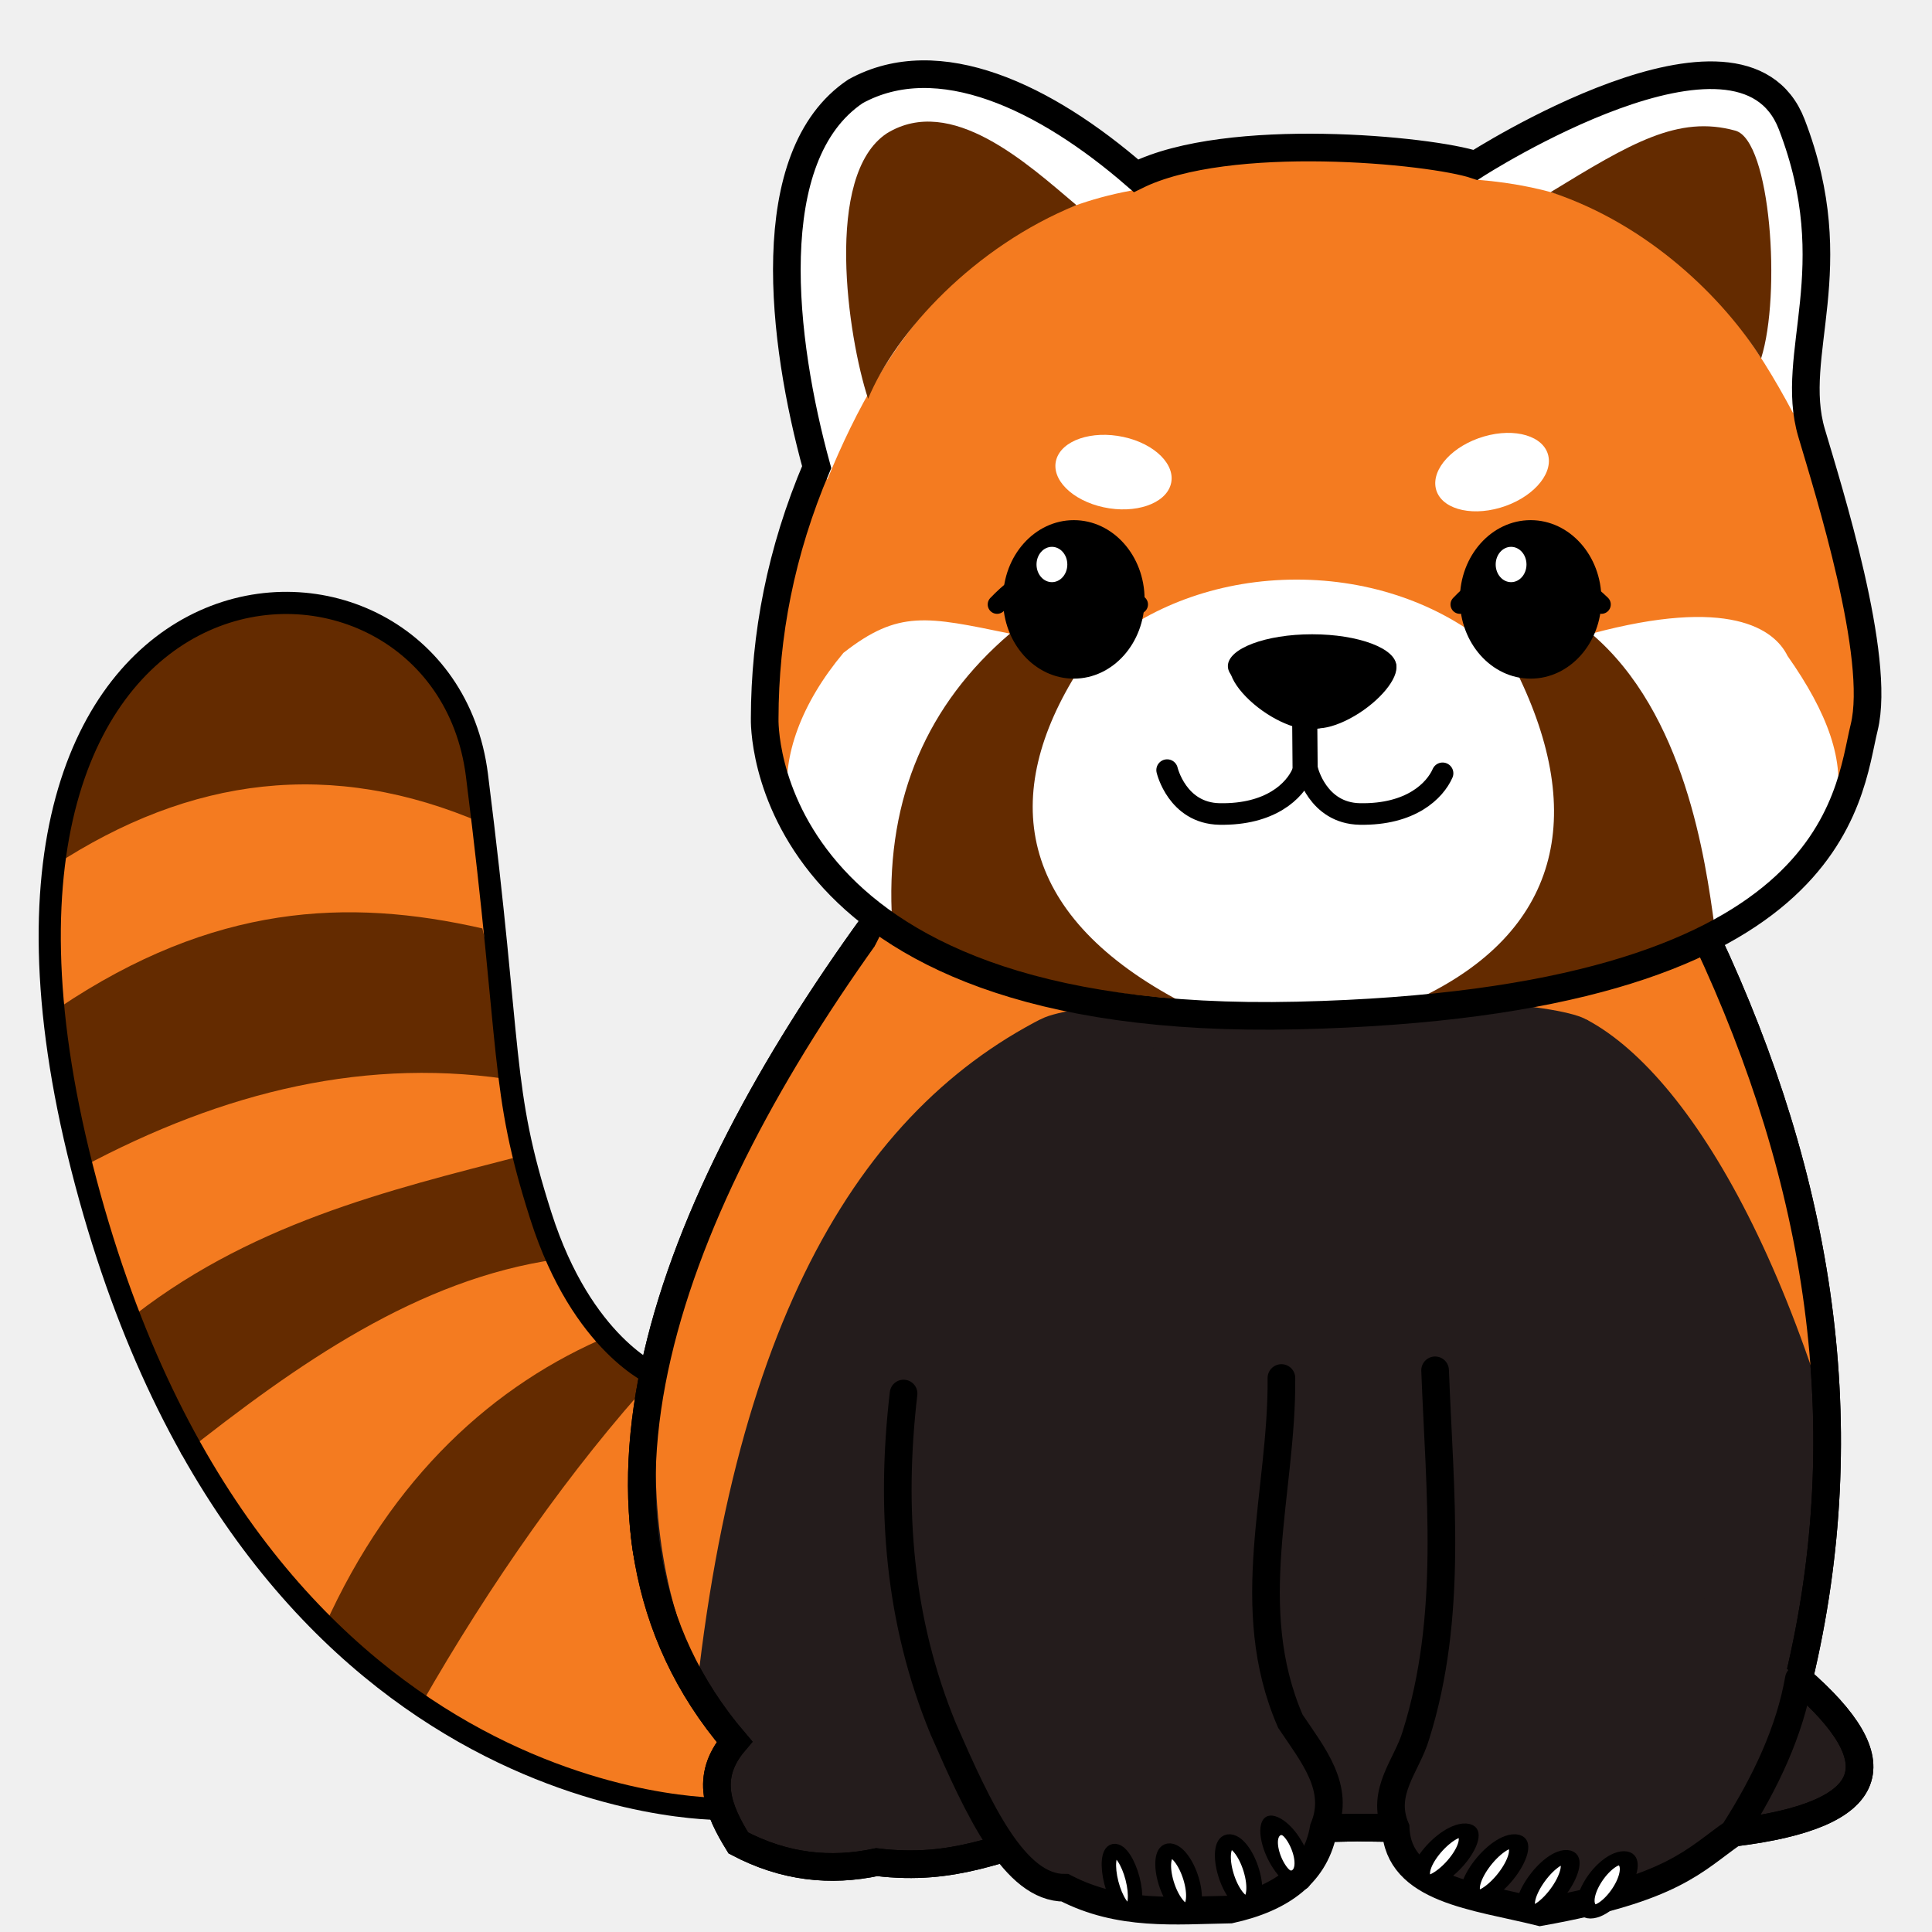
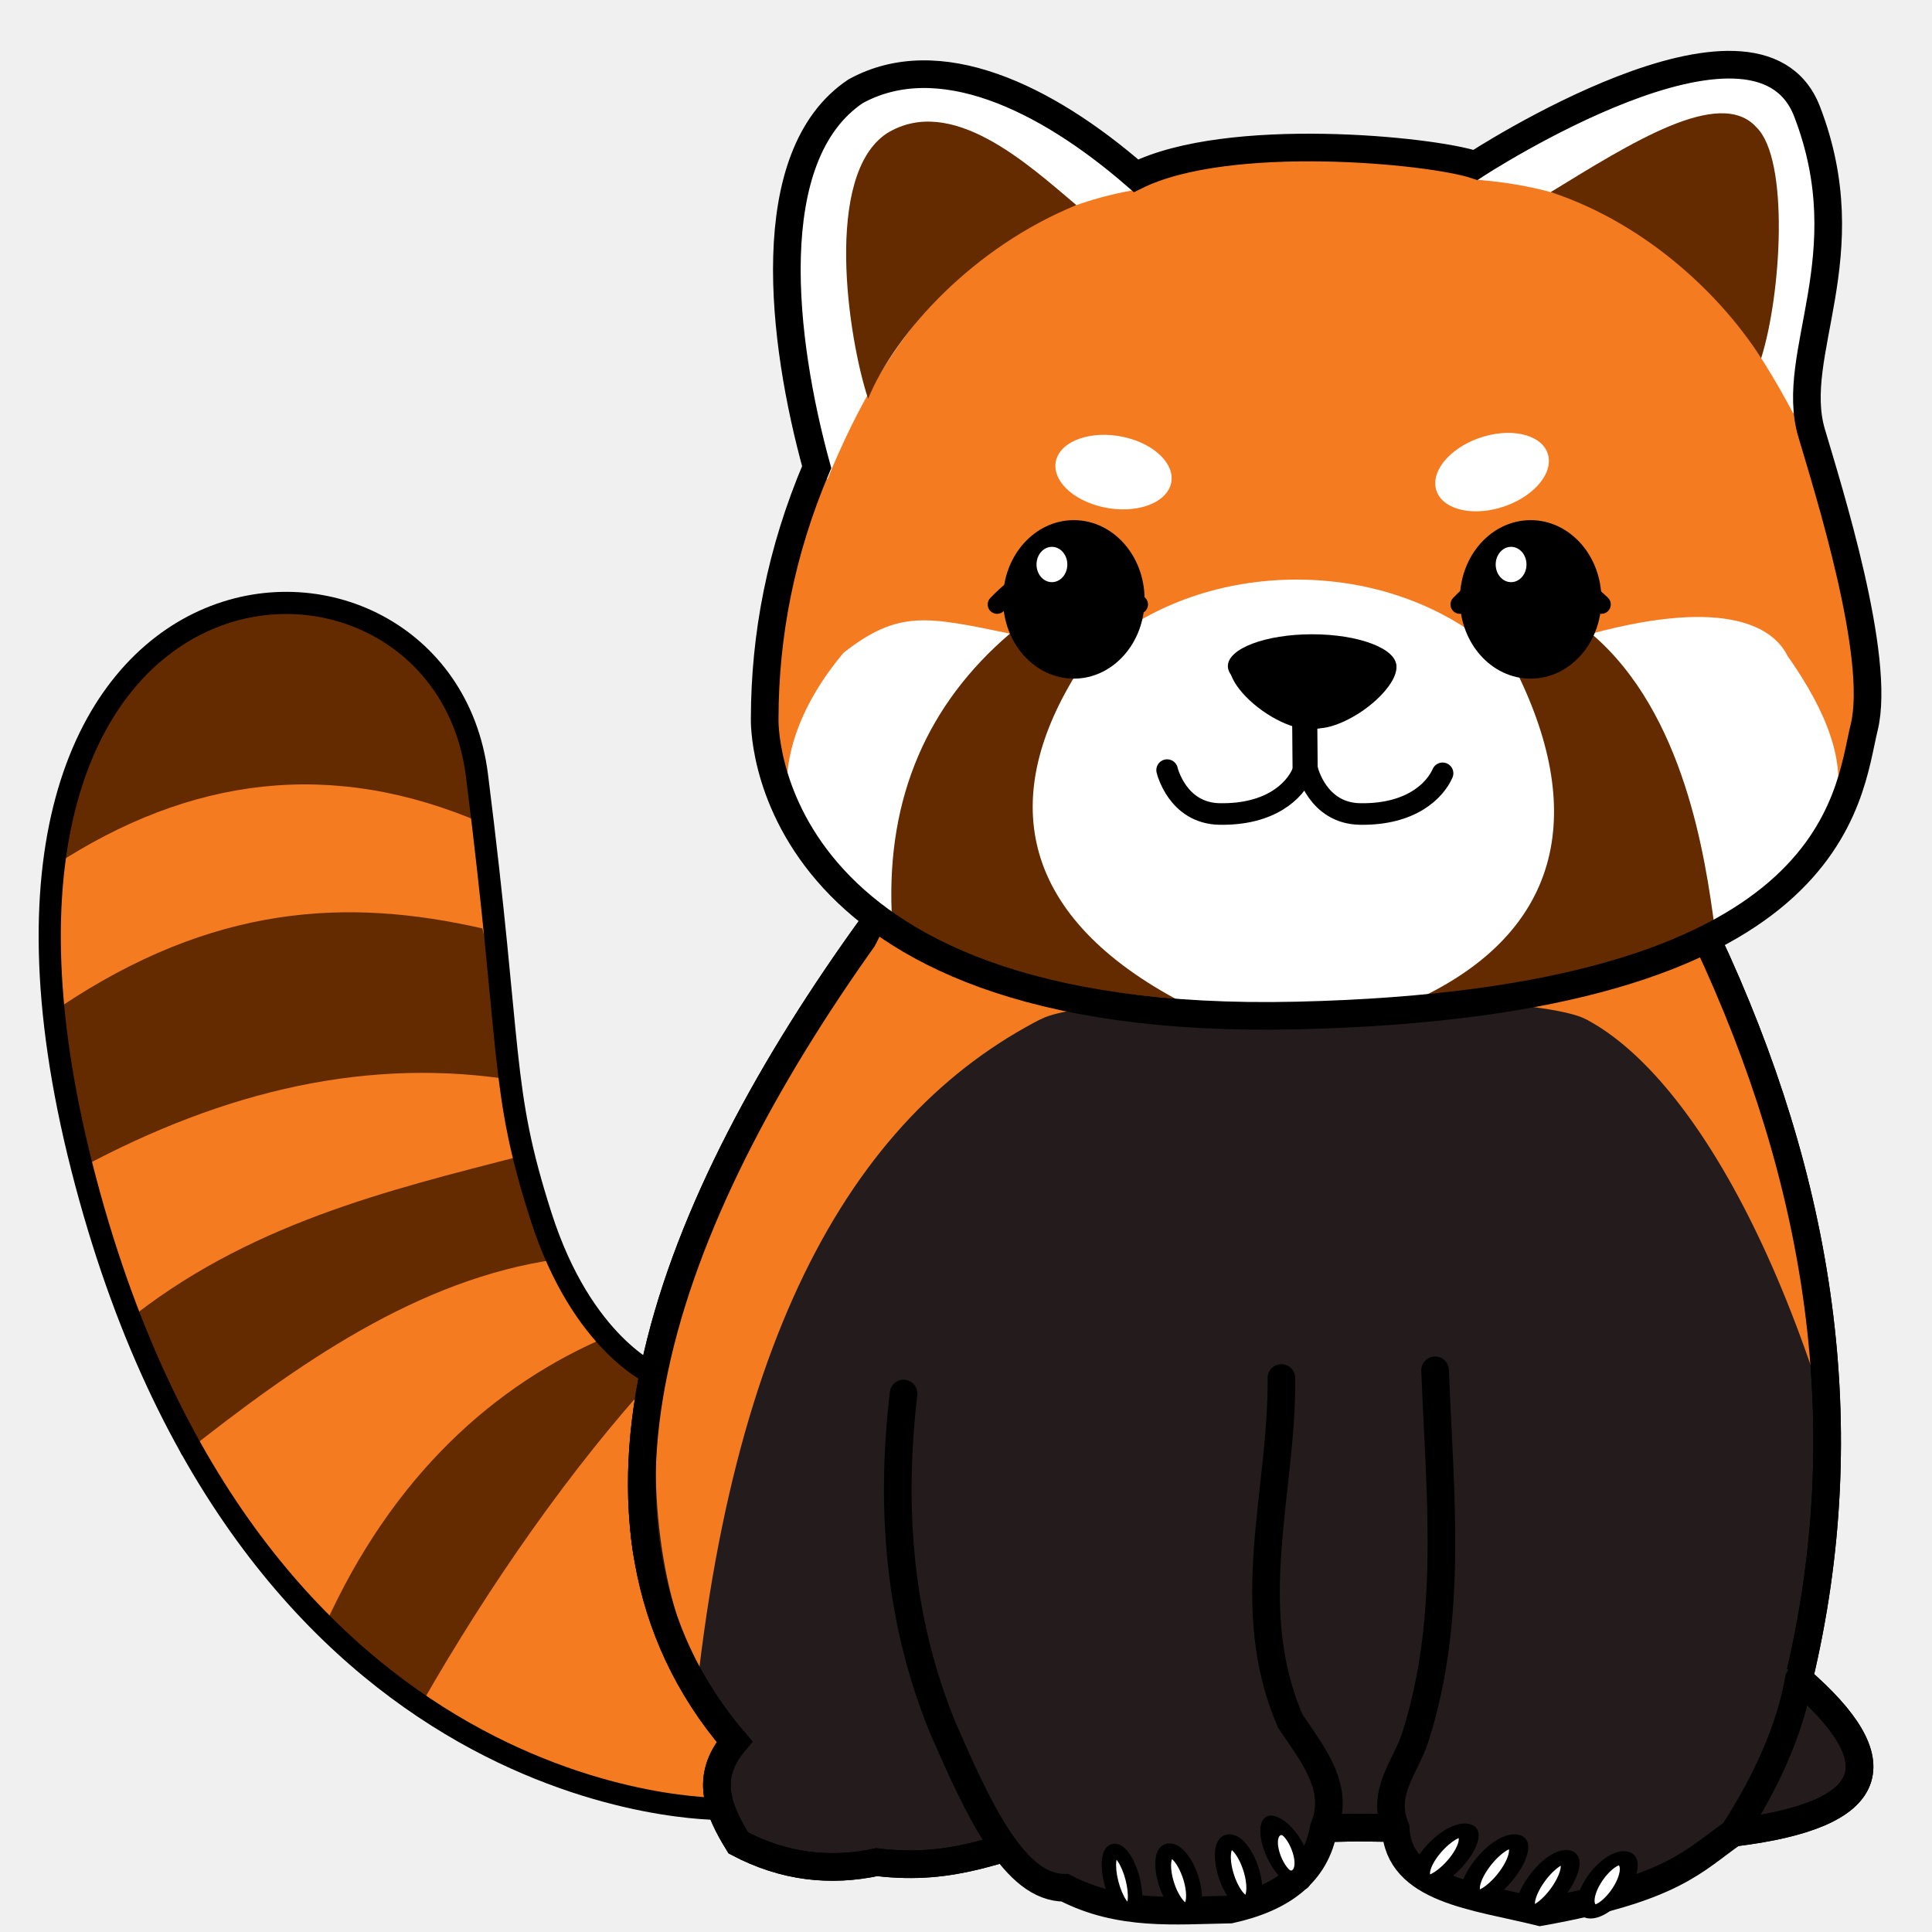
<svg xmlns="http://www.w3.org/2000/svg" width="800" height="800" viewBox="0 0 211.667 211.667" version="1.1" id="redPanda_Avatar" xml:space="preserve">
  <defs id="defs2" />
  <g id="redPanda_tail" style="display:inline" transform="translate(-3.325)">
    <path style="fill:#f47b20;fill-opacity:1;fill-rule:evenodd;stroke:#000000;stroke-width:2.128;stroke-linecap:round;stroke-dasharray:none;stroke-opacity:1" d="m 83.81,190.982 -1.443,7.194 c 0,0 -51.931,1.028 -70.066,-70.297 -18.135,-71.325 39.361,-73.997 43.276,-42.959 3.915,31.038 2.473,34.121 7.007,48.304 4.534,14.183 12.571,17.471 12.571,17.471 0,0 -3.503,14.183 -0.412,22.61 3.091,8.427 2.061,6.166 9.067,17.677 z" id="path5573" />
    <path style="fill:#642b00;fill-opacity:1;fill-rule:evenodd;stroke:none;stroke-width:2.128;stroke-linecap:round;stroke-dasharray:none;stroke-opacity:1" d="M 9.214,94.868 C 24.163,85.08 39.687,83.052 56.226,90.207 54.561,75.965 49.02,65.619 32.654,66.151 14.087,69.521 12.742,82.824 9.214,94.868 Z" id="path5703" />
    <path style="display:inline;fill:#642b00;fill-opacity:1;fill-rule:evenodd;stroke:none;stroke-width:2.428;stroke-linecap:round;stroke-dasharray:none;stroke-opacity:1" d="m 60.253,118.439 c -16.551,-2.806 -32.458,1.145 -47.951,9.441 L 9.841,110.373 C 26.701,99.061 41.374,98.345 56.169,101.717 Z" id="path5715" />
    <path style="display:inline;fill:#642b00;fill-opacity:1;fill-rule:evenodd;stroke:none;stroke-width:2.109;stroke-linecap:round;stroke-dasharray:none;stroke-opacity:1" d="M 75.155,150.695 C 65.951,160.756 56.966,173.579 49.466,186.737 L 38.888,178.164 C 46.263,161.768 57.476,151.622 70.187,146.304 Z" id="path5843" />
    <path style="display:inline;fill:#642b00;fill-opacity:1;fill-rule:evenodd;stroke:none;stroke-width:2.238;stroke-linecap:round;stroke-dasharray:none;stroke-opacity:1" d="M 64.387,137.96 C 49.12,140.113 35.916,149.416 23.258,159.431 l -6.351,-14.432 c 13.421,-10.916 28.998,-14.599 43.346,-18.311 z" id="path5845" />
    <path style="fill:none;fill-opacity:1;fill-rule:evenodd;stroke:#000000;stroke-width:2.428;stroke-linecap:round;stroke-dasharray:none;stroke-opacity:1" d="m 83.81,190.982 -1.443,7.194 c 0,0 -51.931,1.028 -70.066,-70.297 -18.135,-71.325 39.361,-73.997 43.276,-42.959 3.915,31.038 2.473,34.121 7.007,48.304 4.534,14.183 12.571,17.471 12.571,17.471 0,0 -3.503,14.183 -0.412,22.61 3.091,8.427 2.061,6.166 9.067,17.677 z" id="path5705" />
  </g>
  <g id="redPanda_body" style="display:inline" transform="translate(-3.325)">
    <path style="fill:#241c1c;fill-rule:evenodd;stroke:#000000;stroke-width:3.028;stroke-linecap:round" d="m 151.993,200.226 -32.835,0.702 c -6.323,1.302 -11.116,4.133 -19.786,3.087 -5.052,1.077 -10.103,0.558 -15.155,-2.105 -2.191,-3.558 -3.762,-7.158 -0.421,-11.085 -20.593,-24.113 -7.023,-58.924 15.295,-89.666 30.22,12.629 60.615,13.749 91.21,1.684 12.448,26.501 16.73,53.483 10.103,81.107 10.485,9.057 8.922,14.89 -7.156,16.839 z" id="path1058" />
    <path style="display:inline;fill:#f47b20;fill-opacity:1;fill-rule:evenodd;stroke:none;stroke-width:1.81;stroke-linecap:round;stroke-dasharray:none;stroke-opacity:1" d="m 79.935,182.822 c 5.318,-44.056 21.331,-65.789 43.838,-73.972 16.193,3.875 27.513,4.802 45.16,1.369 10.291,-2.22 24.655,12.753 34.534,44.784 -2.802,-17.11 -4.859,-32.125 -11.424,-51.811 l -91.21,-1.684 c -34.206,36.562 -26.178,72.602 -20.898,81.313 z" id="path3202" />
    <path style="display:inline;fill:none;fill-rule:evenodd;stroke:#000000;stroke-width:3.028;stroke-linecap:round" d="m 151.993,200.226 -32.835,0.702 c -6.323,1.302 -11.116,4.133 -19.786,3.087 -5.052,1.077 -10.103,0.558 -15.155,-2.105 -2.191,-3.558 -3.762,-7.158 -0.421,-11.085 -20.593,-24.113 -7.023,-58.924 15.295,-89.666 30.22,12.629 60.615,13.749 91.21,1.684 12.448,26.501 16.73,53.483 10.103,81.107 10.485,9.057 8.922,14.89 -7.156,16.839 z" id="path3284" />
    <g id="g3193" transform="translate(4.233102,-5.627786)">
      <path style="fill:#241c1c;fill-opacity:1;fill-rule:evenodd;stroke:#000000;stroke-width:3.028;stroke-linecap:round" d="m 98.086,158.301 c -1.467,12.592 -0.535,24.902 4.35,36.748 3.877,8.849 7.8,17.45 13.331,17.4 6.034,3.123 12.068,2.489 18.102,2.385 5.701,-1.25 9.406,-4 10.245,-8.903 1.846,-4.419 -1.172,-8.027 -3.65,-11.725 -5.438,-12.535 -0.873,-25.071 -0.982,-37.606 v 0" id="path1068" />
      <ellipse style="fill:#ffffff;fill-opacity:1;fill-rule:evenodd;stroke:#000000;stroke-width:1.562;stroke-linecap:round;stroke-dasharray:none" id="path1122" cx="65.217" cy="231.842" rx="1.182" ry="3.372" transform="matrix(0.9806155,-0.1959422,0.2504362,0.9681331,0,0)" />
      <ellipse style="fill:#ffffff;fill-opacity:1;fill-rule:evenodd;stroke:#000000;stroke-width:1.685;stroke-linecap:round;stroke-dasharray:none" id="ellipse1230" cx="61.508" cy="232.029" rx="1.383" ry="3.412" transform="matrix(0.9858912,-0.1673871,0.2912402,0.95665,0,0)" />
      <ellipse style="fill:#ffffff;fill-opacity:1;fill-rule:evenodd;stroke:#000000;stroke-width:1.702;stroke-linecap:round;stroke-dasharray:none" id="ellipse1232" cx="68.41" cy="232.254" rx="1.413" ry="3.5" transform="matrix(0.9857628,-0.1681422,0.290008,0.9570242,0,0)" />
      <ellipse style="fill:#ffffff;fill-opacity:1;fill-rule:evenodd;stroke:#000000;stroke-width:2.034;stroke-linecap:round;stroke-dasharray:none" id="ellipse1234" cx="109.855" cy="170.002" rx="1.896" ry="2.995" transform="matrix(0.9196523,0.3927336,0.2292857,0.9733592,0,0)" />
    </g>
    <g id="g3200" transform="translate(4.233102,-5.627786)">
      <path style="fill:#241c1c;fill-rule:evenodd;stroke:#000000;stroke-width:3.028;stroke-linecap:round" d="m 156.319,155.758 c 0.51,13.424 2.016,26.924 -2.105,39.992 -0.981,3.326 -3.897,6.169 -2.215,10.161 0.274,6.779 8.786,7.445 15.827,9.204 14.669,-2.61 16.864,-5.696 21.189,-8.7 3.6,-5.613 6.173,-11.226 7.156,-16.839" id="path1066" />
      <ellipse style="fill:#ffffff;fill-opacity:1;fill-rule:evenodd;stroke:#000000;stroke-width:1.894;stroke-linecap:round;stroke-dasharray:none" id="ellipse1236" cx="276.997" cy="179.685" rx="1.56" ry="3.545" transform="matrix(0.9695227,0.2450017,-0.6189536,0.7854276,0,0)" />
      <ellipse style="fill:#ffffff;fill-opacity:1;fill-rule:evenodd;stroke:#000000;stroke-width:1.87;stroke-linecap:round;stroke-dasharray:none" id="ellipse1238" cx="272.527" cy="170.479" rx="1.562" ry="3.726" transform="matrix(0.964152,0.2653506,-0.5862149,0.8101556,0,0)" />
      <ellipse style="fill:#ffffff;fill-opacity:1;fill-rule:evenodd;stroke:#000000;stroke-width:1.854;stroke-linecap:round;stroke-dasharray:none" id="ellipse1240" cx="271.385" cy="163.594" rx="1.448" ry="3.596" transform="matrix(0.9593042,0.2823747,-0.560349,0.8282566,0,0)" />
      <ellipse style="fill:#ffffff;fill-opacity:1;fill-rule:evenodd;stroke:#000000;stroke-width:1.768;stroke-linecap:round;stroke-dasharray:none" id="ellipse1242" cx="276.899" cy="188.223" rx="1.624" ry="3.381" transform="matrix(0.983002,0.1835947,-0.5154456,0.8569223,0,0)" />
    </g>
    <rect style="fill:#f47b20;fill-opacity:1;fill-rule:evenodd;stroke-width:2.08;stroke-linecap:round" id="rect646" width="86.429" height="12.929" x="101.175" y="98.766" />
    <rect style="fill:#f47b20;fill-opacity:1;fill-rule:evenodd;stroke-width:3.59;stroke-linecap:round" id="rect756" width="4.748" height="2.063" x="105.17" y="-150.13" transform="matrix(-0.4469696,0.8945491,-0.9991716,-0.04069436,0,0)" ry="0.947" />
    <rect style="display:inline;fill:#f47b20;fill-opacity:1;fill-rule:evenodd;stroke-width:3.881;stroke-linecap:round" id="rect756-4" width="5.157" height="2.219" x="-219.307" y="76.066" transform="matrix(-0.6482733,-0.7614078,0.6103578,-0.7921258,0,0)" ry="1.018" />
    <ellipse style="fill:#241c1c;fill-opacity:1;fill-rule:evenodd;stroke-width:1.751;stroke-linecap:round" id="path1484" cx="147.209" cy="112.248" rx="30.368" ry="3.155" />
  </g>
  <g id="redPanda_head" style="display:inline" transform="translate(-3.325)">
    <g id="layer10" style="display:inline">
      <path style="fill:#f47b20;fill-opacity:1;fill-rule:evenodd;stroke:none;stroke-width:2.428;stroke-linecap:round;stroke-dasharray:none;stroke-opacity:1" d="m 87.103,78.712 c 0,0 -1.191,33.934 58.343,32.545 59.534,-1.389 60.279,-24.108 62.114,-31.553 1.893,-7.685 -3.931,-26.078 -5.762,-32.279 -2.564,-8.683 3.925,-17.969 -2.176,-33.804 -5.512,-14.307 -32.995,5.288 -32.995,5.288 -4.879,-1.626 -28.73,-4.657 -38.84,0.349 -9.929,-8.631 -20.615,-13.078 -30.727,-9.257 -9.71,9.101 -8.05,27.42 -4.262,41.175 -3.945,9.276 -5.678,18.447 -5.695,27.536 z" id="path6008" />
      <ellipse style="fill:#ffffff;fill-opacity:1;fill-rule:evenodd;stroke:none;stroke-width:2.683;stroke-linecap:round;stroke-dasharray:none;stroke-opacity:1" id="path6220" cx="145.382" cy="87.746" rx="29.648" ry="24.247" />
      <g id="g3064" style="display:inline" transform="translate(4.233102,-5.627786)">
        <path style="display:inline;fill:#ffffff;fill-opacity:1;fill-rule:evenodd;stroke:none;stroke-width:1.81;stroke-linecap:round;stroke-dasharray:none" d="M 123.765,26.381 C 115.782,15.454 97.07,11.303 91.561,17.049 81.784,29.687 85.576,46.805 89.736,58.164 96.028,42.716 105.882,29.332 123.765,26.381 Z" id="path2871" />
        <path style="fill:#642b00;fill-opacity:1;fill-rule:evenodd;stroke:none;stroke-width:1.81;stroke-linecap:round;stroke-dasharray:none" d="M 94.199,49.317 C 97.242,41.969 105.842,32.644 117.02,28.101 111.621,23.534 103.312,15.921 96.271,20.225 89.321,24.785 91.98,42.574 94.199,49.317 Z" id="path2936" />
        <ellipse style="fill:#642b00;fill-opacity:1;fill-rule:evenodd;stroke:none;stroke-width:3.765;stroke-linecap:round;stroke-dasharray:none" id="path3053" cx="58.618" cy="69.578" rx="2.598" ry="1.425" transform="matrix(0.8666645,-0.4988915,0.6587703,0.7523441,0,0)" />
      </g>
      <g id="g3069" style="display:inline" transform="translate(4.233102,-5.627786)">
-         <path style="fill:#ffffff;fill-opacity:1;fill-rule:evenodd;stroke:none;stroke-width:1.81;stroke-linecap:round;stroke-dasharray:none" d="m 160.952,25.325 c 16.556,1.306 26.411,10.086 34.608,25.603 3.032,-11.567 4.481,-29.756 -4.804,-35.549 -9.818,-2.456 -19.993,1.713 -29.804,9.945 z" id="path3055" />
-         <path style="fill:#642b00;fill-opacity:1;fill-rule:evenodd;stroke:none;stroke-width:1.81;stroke-linecap:round;stroke-dasharray:none" d="m 168.986,26.674 c 10.869,3.586 19.034,11.806 23.051,18.21 2.212,-6.955 1.066,-23.86 -2.819,-24.941 -6.269,-1.738 -11.475,1.38 -20.233,6.731 z" id="path3057" />
+         <path style="fill:#ffffff;fill-opacity:1;fill-rule:evenodd;stroke:none;stroke-width:1.81;stroke-linecap:round;stroke-dasharray:none" d="m 160.952,25.325 c 16.556,1.306 26.411,10.086 34.608,25.603 3.032,-11.567 6.164,-31.114 -3.12,-36.907 -9.818,-2.456 -21.677,3.071 -31.488,11.303 z" id="path3055" />
+         <path style="fill:#642b00;fill-opacity:1;fill-rule:evenodd;stroke:none;stroke-width:1.81;stroke-linecap:round;stroke-dasharray:none" d="m 168.986,26.674 c 10.869,3.586 19.034,11.806 23.051,18.21 2.212,-6.955 3.127,-21.798 -0.516,-25.313 -4.024,-4.474 -13.779,1.752 -22.536,7.103 z" id="path3057" />
        <path style="fill:#642b00;fill-opacity:1;fill-rule:evenodd;stroke:none;stroke-width:1.288;stroke-linecap:round;stroke-dasharray:none" id="path3059" transform="matrix(0.9177656,0.3971225,-0.7237058,0.6901087,0,0)" d="m 159.538,-60.785 a 2.043,0.946 0 0 1 -0.188,0.396 l -1.855,-0.396 z" />
      </g>
      <path style="display:inline;fill:#ffffff;fill-opacity:1;fill-rule:evenodd;stroke:none;stroke-width:1.81;stroke-linecap:round" d="m 95.734,71.524 c 6.042,-4.734 9.129,-3.983 18.243,-2.105 6.951,14.622 57.409,12.095 63.699,0.007 15.083,-4.061 20.04,-0.523 21.493,2.443 8.765,12.434 7.979,21.578 -8.002,29.64 l -90.153,-1.603 C 86.916,94.998 86.591,82.445 95.734,71.524 Z" id="path1314" />
      <path style="fill:#642b00;fill-opacity:1;fill-rule:evenodd;stroke:none;stroke-width:1.81;stroke-linecap:round" d="m 121.563,73.308 c -1.743,-3.726 -4.952,-3.274 -7.585,-3.89 -9.036,7.714 -13.47,17.908 -12.964,30.486 9.703,7.135 20.485,8.581 31.091,9.52 -17.271,-9.392 -19.366,-22.264 -10.542,-36.117 z" id="path689" />
      <path style="fill:#642b00;fill-opacity:1;fill-rule:evenodd;stroke:none;stroke-width:1.81;stroke-linecap:round" d="m 169.495,73.637 c 1.255,-2.105 3.152,-3.427 8.181,-4.211 10.261,8.723 12.491,24.74 13.49,32.082 -12.968,6.095 -19.905,5.816 -32.462,7.917 15.387,-7.243 18.572,-19.991 10.791,-35.788 z" id="path1310" />
-       <path style="display:inline;fill:none;fill-opacity:1;fill-rule:evenodd;stroke:#000000;stroke-width:3.028;stroke-linecap:round;stroke-dasharray:none;stroke-opacity:1" d="m 87.103,78.712 c 0,0 -1.191,33.934 58.343,32.545 59.534,-1.389 60.279,-24.108 62.114,-31.553 1.893,-7.685 -3.931,-26.078 -5.762,-32.279 -2.564,-8.683 3.925,-17.969 -2.176,-33.804 -5.512,-14.307 -34.648,4.446 -34.648,4.446 -4.879,-1.626 -27.077,-3.815 -37.187,1.191 -9.929,-8.631 -21.657,-14.244 -30.727,-9.257 -10.553,7.067 -8.05,27.42 -4.262,41.175 -3.945,9.276 -5.678,18.447 -5.695,27.536 z" id="path6289" />
+       <path style="display:inline;fill:none;fill-opacity:1;fill-rule:evenodd;stroke:#000000;stroke-width:3.028;stroke-linecap:round;stroke-dasharray:none;stroke-opacity:1" d="m 87.103,78.712 c 0,0 -1.191,33.934 58.343,32.545 59.534,-1.389 60.279,-24.108 62.114,-31.553 1.893,-7.685 -3.931,-26.078 -5.762,-32.279 -2.564,-8.683 5.608,-19.372 -0.492,-35.207 -5.512,-14.307 -36.332,5.849 -36.332,5.849 -4.879,-1.626 -27.077,-3.815 -37.187,1.191 -9.929,-8.631 -21.657,-14.244 -30.727,-9.257 -10.553,7.067 -8.05,27.42 -4.262,41.175 -3.945,9.276 -5.678,18.447 -5.695,27.536 z" id="path6289" />
    </g>
    <g id="redPanda_closed_eyes" transform="translate(-7.577421,65.67098)" style="display:inline">
      <path style="fill:none;fill-opacity:1;fill-rule:evenodd;stroke:#000000;stroke-width:2.052;stroke-linecap:round;stroke-dasharray:none;stroke-opacity:1" d="m 120.14,0.553 c 5.505,-5.746 10.614,-4.718 15.508,0" id="path5406" />
      <path style="fill:none;fill-opacity:1;fill-rule:evenodd;stroke:#000000;stroke-width:2.052;stroke-linecap:round;stroke-dasharray:none;stroke-opacity:1" d="m 170.843,0.553 c 5.505,-5.746 10.614,-4.718 15.508,0" id="path5408" />
    </g>
    <g id="redPanda_open_eyes" transform="translate(-7.577421,63.55432)" style="display:inline">
      <g id="g834" style="display:inline" transform="translate(4.233102,-5.627786)">
        <ellipse style="display:inline;fill:#000000;fill-rule:evenodd;stroke-width:0.265" id="path714" cx="124.315" cy="7.742" rx="7.754" ry="8.682" />
        <ellipse style="display:inline;fill:#ffffff;fill-rule:evenodd;stroke-width:0.148" id="path774" cx="121.916" cy="3.919" rx="1.687" ry="1.935" />
      </g>
      <g id="g838" style="display:inline" transform="translate(4.233102,-5.627786)">
        <ellipse style="display:inline;fill:#000000;fill-opacity:1;fill-rule:evenodd;stroke:none;stroke-width:0.265" id="ellipse716" cx="174.364" cy="7.742" rx="7.754" ry="8.682" />
        <ellipse style="fill:#ffffff;fill-rule:evenodd;stroke-width:0.148" id="ellipse830" cx="172.222" cy="3.919" rx="1.687" ry="1.935" />
      </g>
    </g>
    <g id="redPanda_open_mouth" style="display:inline">
      <ellipse style="display:inline;fill:#800000;fill-rule:evenodd;stroke:none;stroke-width:0.752;stroke-linecap:butt;stroke-dasharray:none;stroke-opacity:1" id="ellipse5217" cx="153.331" cy="81.146" rx="1.91" ry="2.108" />
      <ellipse style="display:inline;fill:#800000;fill-rule:evenodd;stroke:none;stroke-width:0.752;stroke-linecap:butt;stroke-dasharray:none;stroke-opacity:1" id="path5209" cx="133.75" cy="75.468" rx="1.91" ry="2.108" />
      <ellipse style="display:inline;fill:#800000;fill-rule:evenodd;stroke:none;stroke-width:0.95;stroke-linecap:butt;stroke-dasharray:none;stroke-opacity:1" id="ellipse5211" cx="158.705" cy="75.546" rx="2.158" ry="2.977" />
      <ellipse style="display:inline;fill:#800000;fill-rule:evenodd;stroke:none;stroke-width:0.752;stroke-linecap:butt;stroke-dasharray:none;stroke-opacity:1" id="ellipse5215" cx="138.596" cy="79.982" rx="1.91" ry="2.108" />
      <rect style="fill:#800000;fill-rule:evenodd;stroke:none;stroke-width:0.637;stroke-linecap:butt;stroke-dasharray:none;stroke-opacity:1" id="rect4370" width="13.436" height="7.428" x="133.975" y="69.792" transform="matrix(0.9996453,0.02663358,-0.00254095,0.9999968,0,0)" />
      <rect style="fill:#800000;fill-rule:evenodd;stroke:none;stroke-width:0.297;stroke-linecap:butt;stroke-dasharray:none;stroke-opacity:1" id="rect5150" width="4.593" height="4.725" x="143.452" y="71.36" />
      <rect style="fill:#800000;fill-rule:evenodd;stroke:none;stroke-width:0.637;stroke-linecap:butt;stroke-dasharray:none;stroke-opacity:1" id="rect5152" width="13.436" height="7.428" x="144.645" y="69.508" transform="matrix(0.9996453,0.02663358,-0.00254095,0.9999968,0,0)" />
      <path style="fill:#ff5555;fill-rule:evenodd;stroke:#000000;stroke-width:0.941;stroke-linecap:butt;stroke-dasharray:none;stroke-opacity:1" d="m 137.931,83.102 c 0,0 3.65,-6.001 8.253,-5.324 4.603,0.676 7.381,5.282 7.381,5.282" id="path4252" />
      <path style="display:inline;fill:none;fill-rule:evenodd;stroke:#000000;stroke-width:2.152;stroke-linecap:round;stroke-dasharray:none;stroke-opacity:1" d="m 161.372,69.905 v 2e-6 c 0,0 0.883,13.856 -15.399,14.104 -16.282,0.248 -14.782,-14.455 -14.782,-14.455" id="path3524" />
    </g>
    <g id="redPanda_closed_mouth" style="display:inline">
      <rect style="display:inline;fill:#ffffff;fill-rule:evenodd;stroke-width:1.639;stroke-linecap:round" id="rect462" width="32.572" height="17.582" x="129.097" y="67.591" />
      <ellipse style="display:inline;fill:#ffffff;fill-rule:evenodd;stroke-width:3.626;stroke-linecap:round" id="path573" cx="160.863" cy="76.467" rx="4.316" ry="8.043" />
      <path style="fill:#ffffff;fill-opacity:1;fill-rule:evenodd;stroke:#000000;stroke-width:2.362;stroke-linecap:round;stroke-dasharray:none;stroke-opacity:1" d="m 146.563,84.371 c 0,0 1.103,4.724 5.743,4.808 5.619,0.102 8.237,-2.574 9.066,-4.457" id="path2775" />
      <path style="fill:#ffffff;fill-rule:evenodd;stroke:#000000;stroke-width:2.362;stroke-linecap:round;stroke-dasharray:none;stroke-opacity:1" d="m 131.192,84.371 c 0,0 1.103,4.724 5.743,4.808 5.619,0.102 8.237,-2.574 9.066,-4.457" id="path3512" />
      <path style="fill:none;fill-rule:evenodd;stroke:#000000;stroke-width:2.752;stroke-linecap:square;stroke-dasharray:none;stroke-opacity:1" d="m 146.279,80.253 0.028,3.368" id="path3514" />
    </g>
    <g id="redPanda_nose" transform="translate(-6.735485,65.67098)" style="display:inline">
      <ellipse style="display:inline;fill:#000000;fill-rule:evenodd;stroke-width:0.375" id="path841" ry="3.488" rx="9.228" cy="7.307" cx="153.812" />
      <ellipse style="fill:#000000;fill-rule:evenodd;stroke-width:0.206" id="path895" cx="153.812" cy="9.289" rx="4.126" ry="4.924" />
      <ellipse style="fill:#000000;fill-rule:evenodd;stroke-width:0.354" id="path897" cx="123.969" cy="39.143" rx="3.445" ry="5.611" transform="matrix(0.9895339,-0.1443007,0.6974691,0.7166149,0,0)" />
      <ellipse style="fill:#000000;fill-rule:evenodd;stroke-width:0.341" id="ellipse900" cx="92.888" cy="-191.168" rx="3.197" ry="5.628" transform="matrix(-0.1612892,0.9869072,-0.9045434,0.4263815,0,0)" />
    </g>
    <g id="redPanda_eyebrows" style="display:inline">
      <ellipse style="fill:#ffffff;fill-opacity:1;fill-rule:evenodd;stroke:none;stroke-width:2.195;stroke-linecap:round;stroke-dasharray:none;stroke-opacity:1" id="path5505" cx="134.908" cy="24.169" rx="6.418" ry="4.003" transform="matrix(0.9774955,0.2109562,-0.2711212,0.9625452,0,0)" />
      <ellipse style="fill:#ffffff;fill-opacity:1;fill-rule:evenodd;stroke:none;stroke-width:2.195;stroke-linecap:round;stroke-dasharray:none;stroke-opacity:1" id="ellipse5507" cx="-151.691" cy="-96.427" rx="6.418" ry="4.003" transform="matrix(-0.9602203,0.2792436,-0.219207,-0.9756784,0,0)" />
    </g>
  </g>
</svg>
